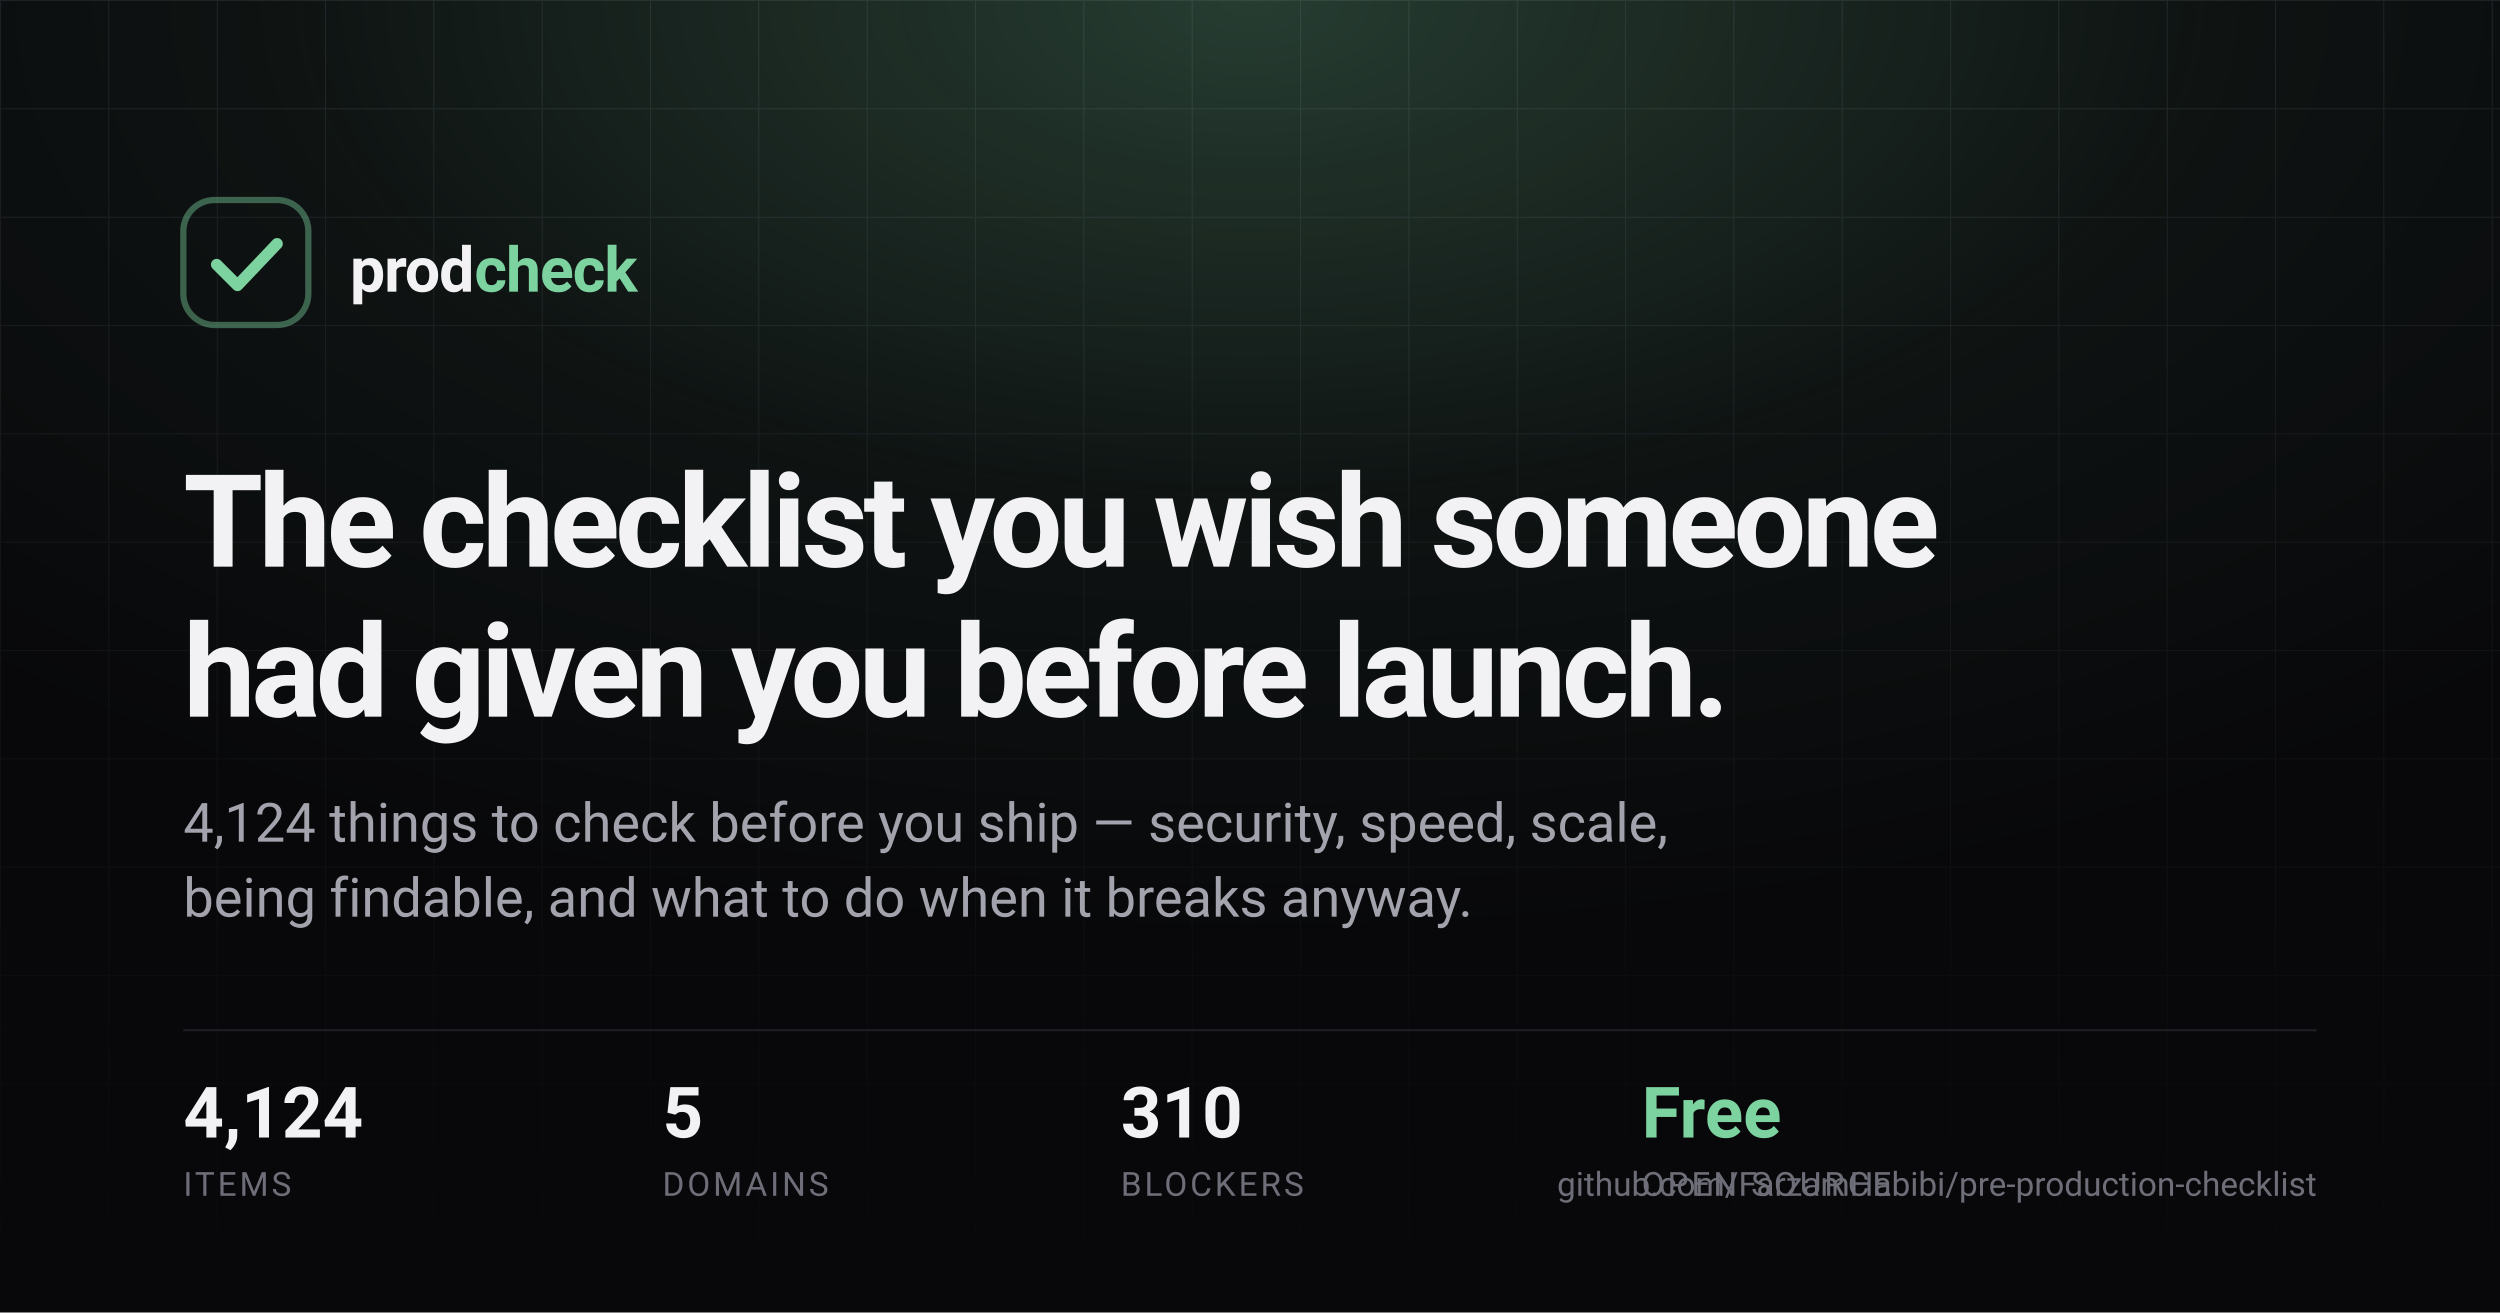
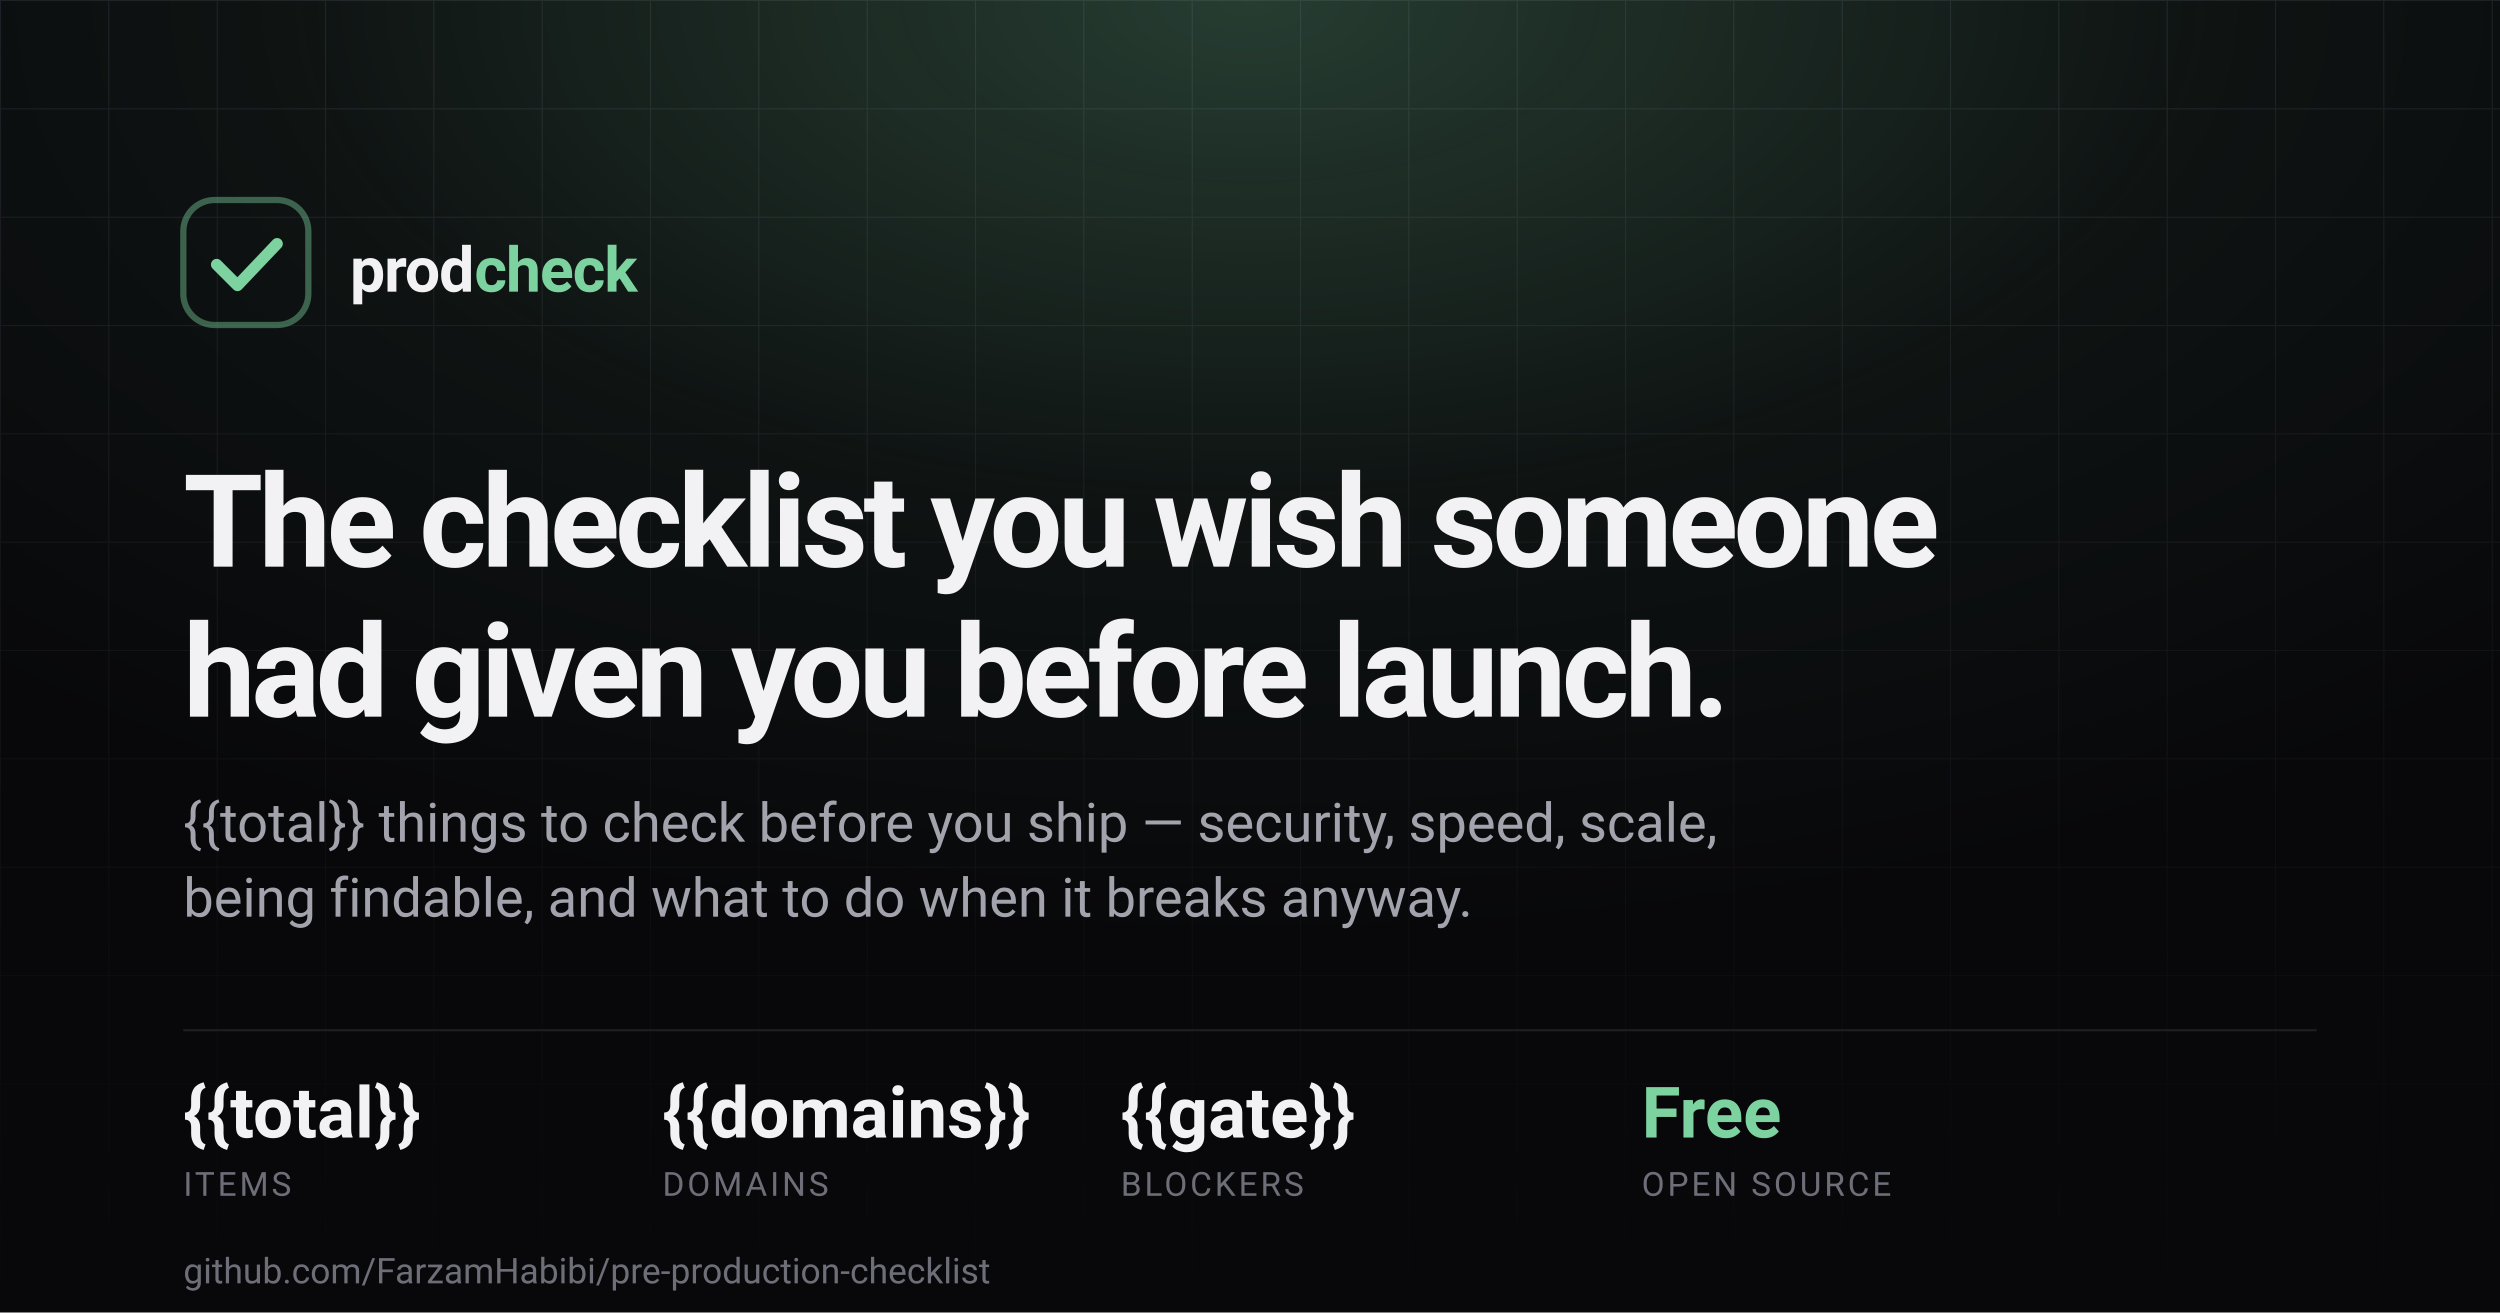
<svg xmlns="http://www.w3.org/2000/svg" width="1200" height="630" viewBox="0 0 1200 630" font-family="-apple-system,BlinkMacSystemFont,Segoe UI,Roboto,Helvetica,Arial,sans-serif">
  <defs>
    <radialGradient id="glow" cx="50%" cy="0%" r="72%">
      <stop offset="0%" stop-color="#7dd3a0" stop-opacity=".26" />
      <stop offset="55%" stop-color="#7dd3a0" stop-opacity=".05" />
      <stop offset="100%" stop-color="#7dd3a0" stop-opacity="0" />
    </radialGradient>
    <pattern id="grid" width="52" height="52" patternUnits="userSpaceOnUse">
      <path d="M52 0H0V52" fill="none" stroke="#1e1e25" stroke-width="1" />
    </pattern>
    <linearGradient id="fade" x1="0" y1="0" x2="0" y2="1">
      <stop offset="0%" stop-color="#fff" stop-opacity=".85" />
      <stop offset="100%" stop-color="#fff" stop-opacity="0" />
    </linearGradient>
    <mask id="gridmask">
      <rect width="1200" height="630" fill="url(#fade)" />
    </mask>
  </defs>
  <rect width="1200" height="630" fill="#08080a" />
  <rect width="1200" height="630" fill="url(#grid)" mask="url(#gridmask)" />
  <rect width="1200" height="630" fill="url(#glow)" />
  <g transform="translate(88,96)">
    <rect x="0" y="0" width="60" height="60" rx="15" fill="none" stroke="#7dd3a0" stroke-width="3" opacity=".42" />
    <path d="M16 31 L26 41 L45 21" fill="none" stroke="#7dd3a0" stroke-width="5.5" stroke-linecap="round" stroke-linejoin="round" />
  </g>
  <text x="168" y="140" font-size="30" font-weight="600" fill="#f2f2f4" letter-spacing="-.5">prod<tspan fill="#7dd3a0">check</tspan>
  </text>
  <text x="88" y="272" font-size="62" font-weight="650" fill="#f2f2f4" letter-spacing="-2.2">The checklist you wish someone</text>
  <text x="88" y="344" font-size="62" font-weight="650" fill="#f2f2f4" letter-spacing="-2.2">had given you before launch.</text>
-   <text x="88" y="404" font-size="26" fill="#a3a3ad">4,124 things to check before you ship — security, speed, scale,</text>
+   <text x="88" y="404" font-size="26" fill="#a3a3ad">{{total}} things to check before you ship — security, speed, scale,</text>
  <text x="88" y="440" font-size="26" fill="#a3a3ad">being findable, and what to do when it breaks anyway.</text>
  <g transform="translate(88,494)">
    <rect x="0" y="0" width="1024" height="1" fill="#1e1e25" />
-     <text x="0" y="52" font-size="34" font-weight="650" fill="#f2f2f4">4,124</text>
+     <text x="0" y="52" font-size="34" font-weight="650" fill="#f2f2f4">{{total}}</text>
    <text x="0" y="80" font-size="16" fill="#6e6e79" letter-spacing="1.4">ITEMS</text>
-     <text x="230" y="52" font-size="34" font-weight="650" fill="#f2f2f4">5</text>
+     <text x="230" y="52" font-size="34" font-weight="650" fill="#f2f2f4">{{domains}}</text>
    <text x="230" y="80" font-size="16" fill="#6e6e79" letter-spacing="1.4">DOMAINS</text>
-     <text x="450" y="52" font-size="34" font-weight="650" fill="#f2f2f4">310</text>
+     <text x="450" y="52" font-size="34" font-weight="650" fill="#f2f2f4">{{gate}}</text>
    <text x="450" y="80" font-size="16" fill="#6e6e79" letter-spacing="1.4">BLOCKERS</text>
    <text x="700" y="52" font-size="34" font-weight="650" fill="#7dd3a0">Free</text>
    <text x="700" y="80" font-size="16" fill="#6e6e79" letter-spacing="1.4">OPEN SOURCE</text>
-     <text x="1024" y="80" font-size="16" fill="#6e6e79" text-anchor="end">github.com/FarzamHabibi/pre-production-checklist</text>
+     <text x="0" y="122" font-size="17" fill="#6e6e79">github.com/FarzamHabibi/pre-production-checklist</text>
  </g>
</svg>
